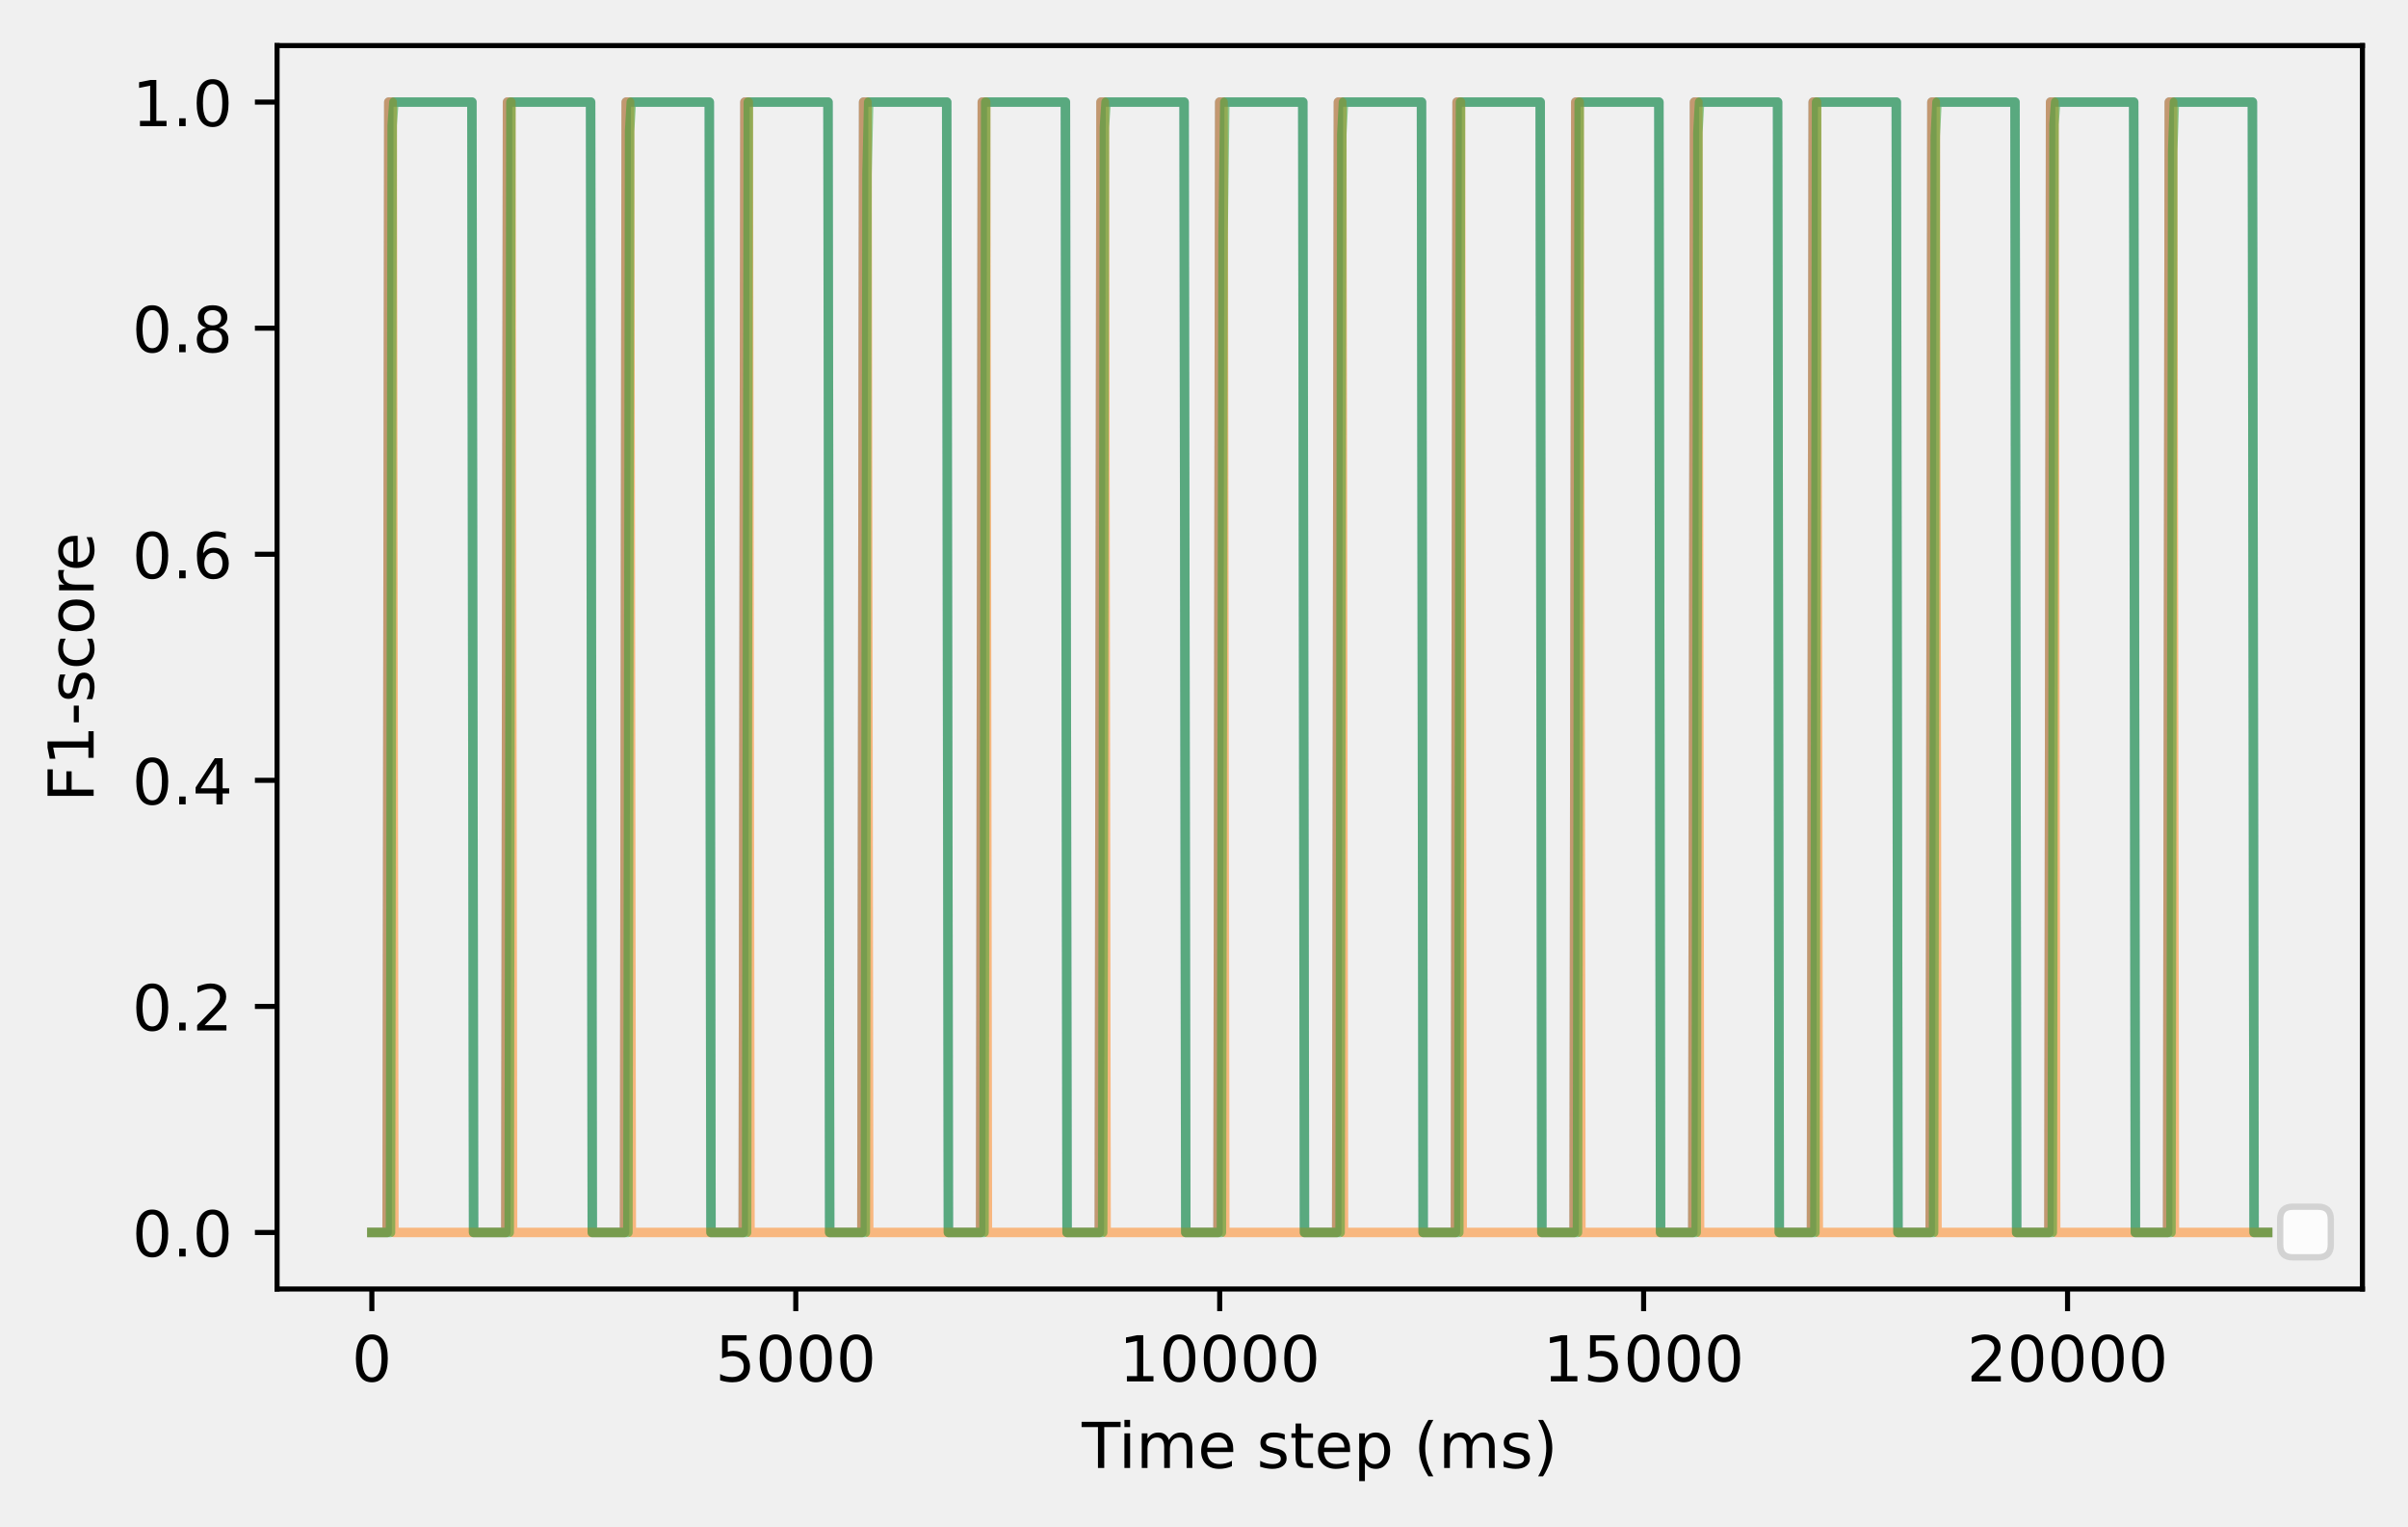
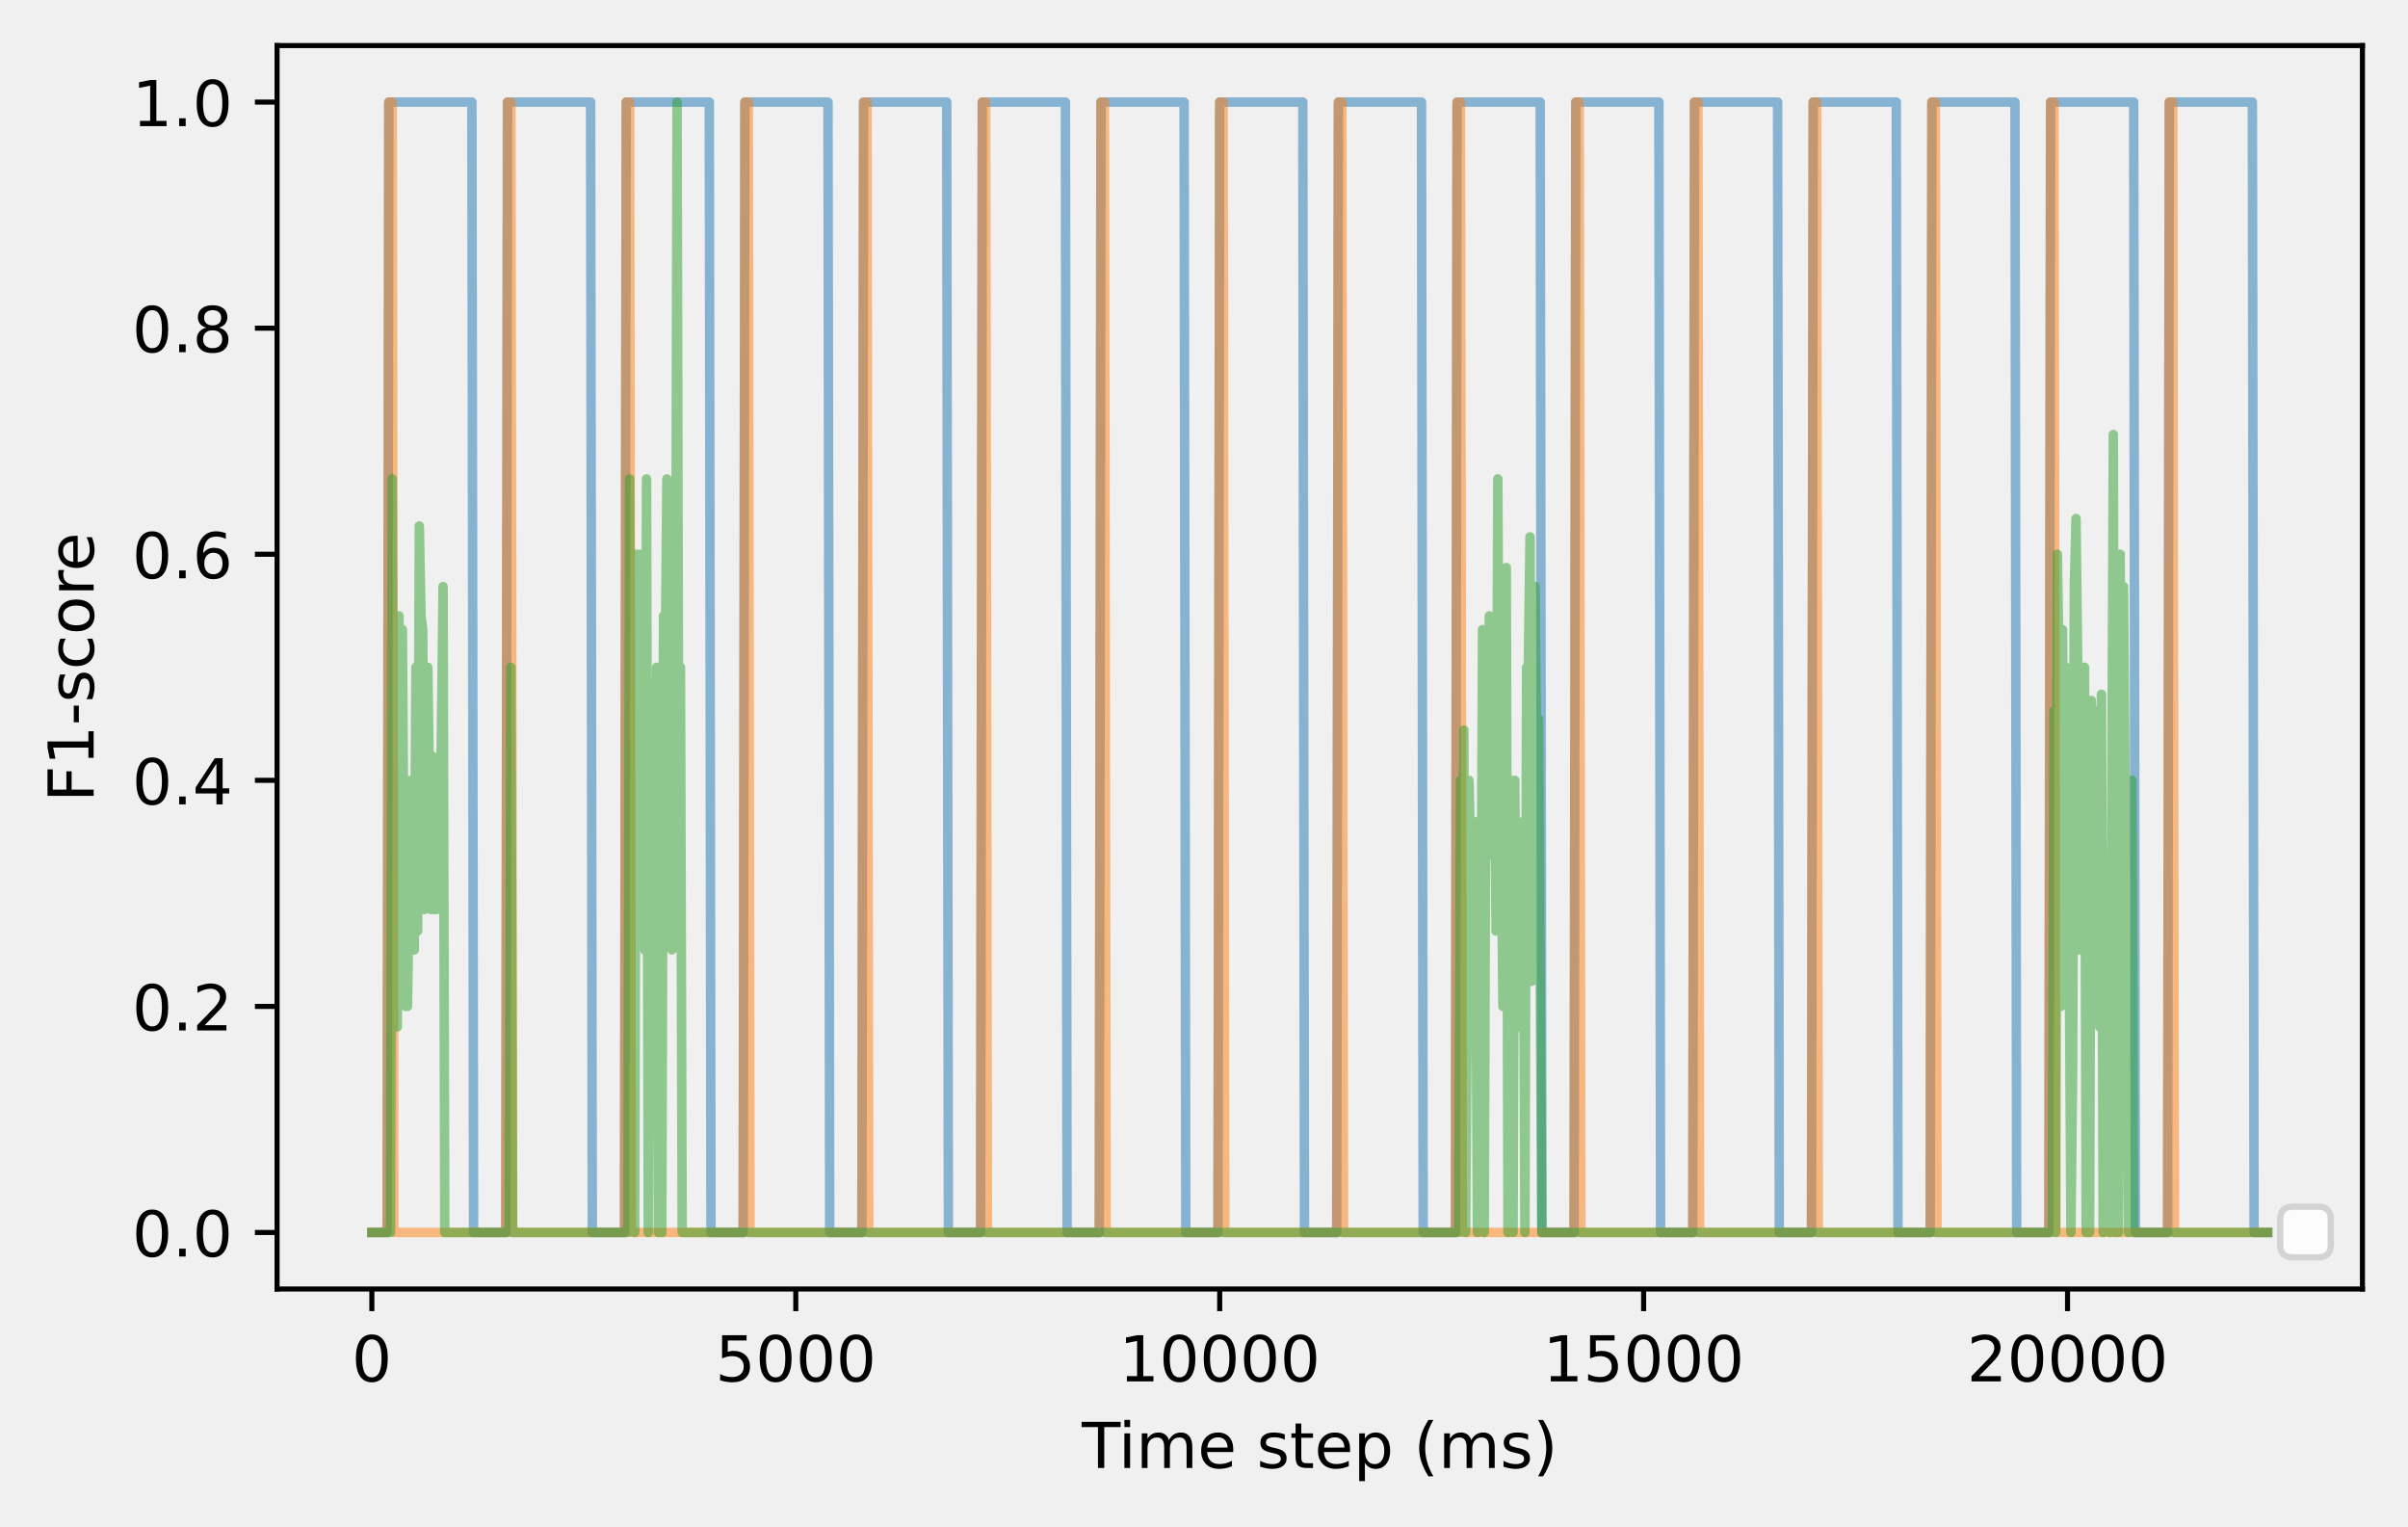
<svg xmlns="http://www.w3.org/2000/svg" xmlns:xlink="http://www.w3.org/1999/xlink" width="380.509pt" height="241.197pt" viewBox="0 0 380.509 241.197" version="1.1">
  <defs>
    <style type="text/css">*{stroke-linejoin: round; stroke-linecap: butt}</style>
  </defs>
  <g id="figure_1">
    <g id="patch_1">
      <path d="M 0 241.197  L 380.509 241.197  L 380.509 0  L 0 0  L 0 241.197  z " style="fill: none" />
    </g>
    <g id="axes_1">
      <g id="patch_2">
        <path d="M 43.781 203.641  L 373.309 203.641  L 373.309 7.2  L 43.781 7.2  L 43.781 203.641  z " style="fill: none" />
      </g>
      <g id="matplotlib.axis_1">
        <g id="xtick_1">
          <g id="line2d_1">
            <defs>
-               <path id="mcd2cff902e" d="M 0 0  L 0 3.5  " style="stroke: #000000; stroke-width: 0.8" />
-             </defs>
-             <g>
-               <use xlink:href="#mcd2cff902e" x="58.76" y="203.641" style="stroke: #000000; stroke-width: 0.8" />
+               <path id="mef12f42652" d="M 0 0  L 0 3.5  " style="stroke: #000000; stroke-width: 0.8" />
+             </defs>
+             <g>
+               <use xlink:href="#mef12f42652" x="58.76" y="203.641" style="stroke: #000000; stroke-width: 0.8" />
            </g>
          </g>
          <g id="text_1">
            <g transform="translate(55.57852 218.2394) scale(0.1 -0.1)">
              <defs>
                <path id="DejaVuSans-30" d="M 2034 4250  Q 1547 4250 1301 3770  Q 1056 3291 1056 2328  Q 1056 1369 1301 889  Q 1547 409 2034 409  Q 2525 409 2770 889  Q 3016 1369 3016 2328  Q 3016 3291 2770 3770  Q 2525 4250 2034 4250  z M 2034 4750  Q 2819 4750 3233 4129  Q 3647 3509 3647 2328  Q 3647 1150 3233 529  Q 2819 -91 2034 -91  Q 1250 -91 836 529  Q 422 1150 422 2328  Q 422 3509 836 4129  Q 1250 4750 2034 4750  z " transform="scale(0.015625)" />
              </defs>
              <use xlink:href="#DejaVuSans-30" />
            </g>
          </g>
        </g>
        <g id="xtick_2">
          <g id="line2d_2">
            <g>
-               <use xlink:href="#mcd2cff902e" x="125.748" y="203.641" style="stroke: #000000; stroke-width: 0.8" />
+               <use xlink:href="#mef12f42652" x="125.748" y="203.641" style="stroke: #000000; stroke-width: 0.8" />
            </g>
          </g>
          <g id="text_2">
            <g transform="translate(113.0228 218.2394) scale(0.1 -0.1)">
              <defs>
                <path id="DejaVuSans-35" d="M 691 4666  L 3169 4666  L 3169 4134  L 1269 4134  L 1269 2991  Q 1406 3038 1543 3061  Q 1681 3084 1819 3084  Q 2600 3084 3056 2656  Q 3513 2228 3513 1497  Q 3513 744 3044 326  Q 2575 -91 1722 -91  Q 1428 -91 1123 -41  Q 819 9 494 109  L 494 744  Q 775 591 1075 516  Q 1375 441 1709 441  Q 2250 441 2565 725  Q 2881 1009 2881 1497  Q 2881 1984 2565 2268  Q 2250 2553 1709 2553  Q 1456 2553 1204 2497  Q 953 2441 691 2322  L 691 4666  z " transform="scale(0.015625)" />
              </defs>
              <use xlink:href="#DejaVuSans-35" />
              <use xlink:href="#DejaVuSans-30" transform="translate(63.62305 0)" />
              <use xlink:href="#DejaVuSans-30" transform="translate(127.2461 0)" />
              <use xlink:href="#DejaVuSans-30" transform="translate(190.8691 0)" />
            </g>
          </g>
        </g>
        <g id="xtick_3">
          <g id="line2d_3">
            <g>
-               <use xlink:href="#mcd2cff902e" x="192.736" y="203.641" style="stroke: #000000; stroke-width: 0.8" />
+               <use xlink:href="#mef12f42652" x="192.736" y="203.641" style="stroke: #000000; stroke-width: 0.8" />
            </g>
          </g>
          <g id="text_3">
            <g transform="translate(176.8296 218.2394) scale(0.1 -0.1)">
              <defs>
                <path id="DejaVuSans-31" d="M 794 531  L 1825 531  L 1825 4091  L 703 3866  L 703 4441  L 1819 4666  L 2450 4666  L 2450 531  L 3481 531  L 3481 0  L 794 0  L 794 531  z " transform="scale(0.015625)" />
              </defs>
              <use xlink:href="#DejaVuSans-31" />
              <use xlink:href="#DejaVuSans-30" transform="translate(63.62305 0)" />
              <use xlink:href="#DejaVuSans-30" transform="translate(127.2461 0)" />
              <use xlink:href="#DejaVuSans-30" transform="translate(190.8691 0)" />
              <use xlink:href="#DejaVuSans-30" transform="translate(254.4922 0)" />
            </g>
          </g>
        </g>
        <g id="xtick_4">
          <g id="line2d_4">
            <g>
-               <use xlink:href="#mcd2cff902e" x="259.724" y="203.641" style="stroke: #000000; stroke-width: 0.8" />
+               <use xlink:href="#mef12f42652" x="259.724" y="203.641" style="stroke: #000000; stroke-width: 0.8" />
            </g>
          </g>
          <g id="text_4">
            <g transform="translate(243.8176 218.2394) scale(0.1 -0.1)">
              <use xlink:href="#DejaVuSans-31" />
              <use xlink:href="#DejaVuSans-35" transform="translate(63.62305 0)" />
              <use xlink:href="#DejaVuSans-30" transform="translate(127.2461 0)" />
              <use xlink:href="#DejaVuSans-30" transform="translate(190.8691 0)" />
              <use xlink:href="#DejaVuSans-30" transform="translate(254.4922 0)" />
            </g>
          </g>
        </g>
        <g id="xtick_5">
          <g id="line2d_5">
            <g>
-               <use xlink:href="#mcd2cff902e" x="326.712" y="203.641" style="stroke: #000000; stroke-width: 0.8" />
+               <use xlink:href="#mef12f42652" x="326.712" y="203.641" style="stroke: #000000; stroke-width: 0.8" />
            </g>
          </g>
          <g id="text_5">
            <g transform="translate(310.8057 218.2394) scale(0.1 -0.1)">
              <defs>
                <path id="DejaVuSans-32" d="M 1228 531  L 3431 531  L 3431 0  L 469 0  L 469 531  Q 828 903 1448 1529  Q 2069 2156 2228 2338  Q 2531 2678 2651 2914  Q 2772 3150 2772 3378  Q 2772 3750 2511 3984  Q 2250 4219 1831 4219  Q 1534 4219 1204 4116  Q 875 4013 500 3803  L 500 4441  Q 881 4594 1212 4672  Q 1544 4750 1819 4750  Q 2544 4750 2975 4387  Q 3406 4025 3406 3419  Q 3406 3131 3298 2873  Q 3191 2616 2906 2266  Q 2828 2175 2409 1742  Q 1991 1309 1228 531  z " transform="scale(0.015625)" />
              </defs>
              <use xlink:href="#DejaVuSans-32" />
              <use xlink:href="#DejaVuSans-30" transform="translate(63.62305 0)" />
              <use xlink:href="#DejaVuSans-30" transform="translate(127.2461 0)" />
              <use xlink:href="#DejaVuSans-30" transform="translate(190.8691 0)" />
              <use xlink:href="#DejaVuSans-30" transform="translate(254.4922 0)" />
            </g>
          </g>
        </g>
        <g id="text_6">
          <g transform="translate(170.9411 231.9175) scale(0.1 -0.1)">
            <defs>
              <path id="DejaVuSans-54" d="M -19 4666  L 3928 4666  L 3928 4134  L 2272 4134  L 2272 0  L 1638 0  L 1638 4134  L -19 4134  L -19 4666  z " transform="scale(0.015625)" />
              <path id="DejaVuSans-69" d="M 603 3500  L 1178 3500  L 1178 0  L 603 0  L 603 3500  z M 603 4863  L 1178 4863  L 1178 4134  L 603 4134  L 603 4863  z " transform="scale(0.015625)" />
              <path id="DejaVuSans-6d" d="M 3328 2828  Q 3544 3216 3844 3400  Q 4144 3584 4550 3584  Q 5097 3584 5394 3201  Q 5691 2819 5691 2113  L 5691 0  L 5113 0  L 5113 2094  Q 5113 2597 4934 2840  Q 4756 3084 4391 3084  Q 3944 3084 3684 2787  Q 3425 2491 3425 1978  L 3425 0  L 2847 0  L 2847 2094  Q 2847 2600 2669 2842  Q 2491 3084 2119 3084  Q 1678 3084 1418 2786  Q 1159 2488 1159 1978  L 1159 0  L 581 0  L 581 3500  L 1159 3500  L 1159 2956  Q 1356 3278 1631 3431  Q 1906 3584 2284 3584  Q 2666 3584 2933 3390  Q 3200 3197 3328 2828  z " transform="scale(0.015625)" />
              <path id="DejaVuSans-65" d="M 3597 1894  L 3597 1613  L 953 1613  Q 991 1019 1311 708  Q 1631 397 2203 397  Q 2534 397 2845 478  Q 3156 559 3463 722  L 3463 178  Q 3153 47 2828 -22  Q 2503 -91 2169 -91  Q 1331 -91 842 396  Q 353 884 353 1716  Q 353 2575 817 3079  Q 1281 3584 2069 3584  Q 2775 3584 3186 3129  Q 3597 2675 3597 1894  z M 3022 2063  Q 3016 2534 2758 2815  Q 2500 3097 2075 3097  Q 1594 3097 1305 2825  Q 1016 2553 972 2059  L 3022 2063  z " transform="scale(0.015625)" />
              <path id="DejaVuSans-20" transform="scale(0.015625)" />
              <path id="DejaVuSans-73" d="M 2834 3397  L 2834 2853  Q 2591 2978 2328 3040  Q 2066 3103 1784 3103  Q 1356 3103 1142 2972  Q 928 2841 928 2578  Q 928 2378 1081 2264  Q 1234 2150 1697 2047  L 1894 2003  Q 2506 1872 2764 1633  Q 3022 1394 3022 966  Q 3022 478 2636 193  Q 2250 -91 1575 -91  Q 1294 -91 989 -36  Q 684 19 347 128  L 347 722  Q 666 556 975 473  Q 1284 391 1588 391  Q 1994 391 2212 530  Q 2431 669 2431 922  Q 2431 1156 2273 1281  Q 2116 1406 1581 1522  L 1381 1569  Q 847 1681 609 1914  Q 372 2147 372 2553  Q 372 3047 722 3315  Q 1072 3584 1716 3584  Q 2034 3584 2315 3537  Q 2597 3491 2834 3397  z " transform="scale(0.015625)" />
              <path id="DejaVuSans-74" d="M 1172 4494  L 1172 3500  L 2356 3500  L 2356 3053  L 1172 3053  L 1172 1153  Q 1172 725 1289 603  Q 1406 481 1766 481  L 2356 481  L 2356 0  L 1766 0  Q 1100 0 847 248  Q 594 497 594 1153  L 594 3053  L 172 3053  L 172 3500  L 594 3500  L 594 4494  L 1172 4494  z " transform="scale(0.015625)" />
              <path id="DejaVuSans-70" d="M 1159 525  L 1159 -1331  L 581 -1331  L 581 3500  L 1159 3500  L 1159 2969  Q 1341 3281 1617 3432  Q 1894 3584 2278 3584  Q 2916 3584 3314 3078  Q 3713 2572 3713 1747  Q 3713 922 3314 415  Q 2916 -91 2278 -91  Q 1894 -91 1617 61  Q 1341 213 1159 525  z M 3116 1747  Q 3116 2381 2855 2742  Q 2594 3103 2138 3103  Q 1681 3103 1420 2742  Q 1159 2381 1159 1747  Q 1159 1113 1420 752  Q 1681 391 2138 391  Q 2594 391 2855 752  Q 3116 1113 3116 1747  z " transform="scale(0.015625)" />
              <path id="DejaVuSans-28" d="M 1984 4856  Q 1566 4138 1362 3434  Q 1159 2731 1159 2009  Q 1159 1288 1364 580  Q 1569 -128 1984 -844  L 1484 -844  Q 1016 -109 783 600  Q 550 1309 550 2009  Q 550 2706 781 3412  Q 1013 4119 1484 4856  L 1984 4856  z " transform="scale(0.015625)" />
              <path id="DejaVuSans-29" d="M 513 4856  L 1013 4856  Q 1481 4119 1714 3412  Q 1947 2706 1947 2009  Q 1947 1309 1714 600  Q 1481 -109 1013 -844  L 513 -844  Q 928 -128 1133 580  Q 1338 1288 1338 2009  Q 1338 2731 1133 3434  Q 928 4138 513 4856  z " transform="scale(0.015625)" />
            </defs>
            <use xlink:href="#DejaVuSans-54" />
            <use xlink:href="#DejaVuSans-69" transform="translate(57.95898 0)" />
            <use xlink:href="#DejaVuSans-6d" transform="translate(85.74219 0)" />
            <use xlink:href="#DejaVuSans-65" transform="translate(183.1543 0)" />
            <use xlink:href="#DejaVuSans-20" transform="translate(244.6777 0)" />
            <use xlink:href="#DejaVuSans-73" transform="translate(276.4648 0)" />
            <use xlink:href="#DejaVuSans-74" transform="translate(328.5645 0)" />
            <use xlink:href="#DejaVuSans-65" transform="translate(367.7734 0)" />
            <use xlink:href="#DejaVuSans-70" transform="translate(429.2969 0)" />
            <use xlink:href="#DejaVuSans-20" transform="translate(492.7734 0)" />
            <use xlink:href="#DejaVuSans-28" transform="translate(524.5605 0)" />
            <use xlink:href="#DejaVuSans-6d" transform="translate(563.5742 0)" />
            <use xlink:href="#DejaVuSans-73" transform="translate(660.9863 0)" />
            <use xlink:href="#DejaVuSans-29" transform="translate(713.0859 0)" />
          </g>
        </g>
      </g>
      <g id="matplotlib.axis_2">
        <g id="ytick_1">
          <g id="line2d_6">
            <defs>
-               <path id="m02e5893c9a" d="M 0 0  L -3.5 0  " style="stroke: #000000; stroke-width: 0.8" />
-             </defs>
-             <g>
-               <use xlink:href="#m02e5893c9a" x="43.781" y="194.712" style="stroke: #000000; stroke-width: 0.8" />
+               <path id="mda0a0c5686" d="M 0 0  L -3.5 0  " style="stroke: #000000; stroke-width: 0.8" />
+             </defs>
+             <g>
+               <use xlink:href="#mda0a0c5686" x="43.781" y="194.712" style="stroke: #000000; stroke-width: 0.8" />
            </g>
          </g>
          <g id="text_7">
            <g transform="translate(20.87813 198.511) scale(0.1 -0.1)">
              <defs>
                <path id="DejaVuSans-2e" d="M 684 794  L 1344 794  L 1344 0  L 684 0  L 684 794  z " transform="scale(0.015625)" />
              </defs>
              <use xlink:href="#DejaVuSans-30" />
              <use xlink:href="#DejaVuSans-2e" transform="translate(63.62305 0)" />
              <use xlink:href="#DejaVuSans-30" transform="translate(95.41016 0)" />
            </g>
          </g>
        </g>
        <g id="ytick_2">
          <g id="line2d_7">
            <g>
-               <use xlink:href="#m02e5893c9a" x="43.781" y="158.995" style="stroke: #000000; stroke-width: 0.8" />
+               <use xlink:href="#mda0a0c5686" x="43.781" y="158.995" style="stroke: #000000; stroke-width: 0.8" />
            </g>
          </g>
          <g id="text_8">
            <g transform="translate(20.87813 162.7945) scale(0.1 -0.1)">
              <use xlink:href="#DejaVuSans-30" />
              <use xlink:href="#DejaVuSans-2e" transform="translate(63.62305 0)" />
              <use xlink:href="#DejaVuSans-32" transform="translate(95.41016 0)" />
            </g>
          </g>
        </g>
        <g id="ytick_3">
          <g id="line2d_8">
            <g>
-               <use xlink:href="#m02e5893c9a" x="43.781" y="123.279" style="stroke: #000000; stroke-width: 0.8" />
+               <use xlink:href="#mda0a0c5686" x="43.781" y="123.279" style="stroke: #000000; stroke-width: 0.8" />
            </g>
          </g>
          <g id="text_9">
            <g transform="translate(20.87813 127.078) scale(0.1 -0.1)">
              <defs>
                <path id="DejaVuSans-34" d="M 2419 4116  L 825 1625  L 2419 1625  L 2419 4116  z M 2253 4666  L 3047 4666  L 3047 1625  L 3713 1625  L 3713 1100  L 3047 1100  L 3047 0  L 2419 0  L 2419 1100  L 313 1100  L 313 1709  L 2253 4666  z " transform="scale(0.015625)" />
              </defs>
              <use xlink:href="#DejaVuSans-30" />
              <use xlink:href="#DejaVuSans-2e" transform="translate(63.62305 0)" />
              <use xlink:href="#DejaVuSans-34" transform="translate(95.41016 0)" />
            </g>
          </g>
        </g>
        <g id="ytick_4">
          <g id="line2d_9">
            <g>
-               <use xlink:href="#m02e5893c9a" x="43.781" y="87.562" style="stroke: #000000; stroke-width: 0.8" />
+               <use xlink:href="#mda0a0c5686" x="43.781" y="87.562" style="stroke: #000000; stroke-width: 0.8" />
            </g>
          </g>
          <g id="text_10">
            <g transform="translate(20.87813 91.36142) scale(0.1 -0.1)">
              <defs>
                <path id="DejaVuSans-36" d="M 2113 2584  Q 1688 2584 1439 2293  Q 1191 2003 1191 1497  Q 1191 994 1439 701  Q 1688 409 2113 409  Q 2538 409 2786 701  Q 3034 994 3034 1497  Q 3034 2003 2786 2293  Q 2538 2584 2113 2584  z M 3366 4563  L 3366 3988  Q 3128 4100 2886 4159  Q 2644 4219 2406 4219  Q 1781 4219 1451 3797  Q 1122 3375 1075 2522  Q 1259 2794 1537 2939  Q 1816 3084 2150 3084  Q 2853 3084 3261 2657  Q 3669 2231 3669 1497  Q 3669 778 3244 343  Q 2819 -91 2113 -91  Q 1303 -91 875 529  Q 447 1150 447 2328  Q 447 3434 972 4092  Q 1497 4750 2381 4750  Q 2619 4750 2861 4703  Q 3103 4656 3366 4563  z " transform="scale(0.015625)" />
              </defs>
              <use xlink:href="#DejaVuSans-30" />
              <use xlink:href="#DejaVuSans-2e" transform="translate(63.62305 0)" />
              <use xlink:href="#DejaVuSans-36" transform="translate(95.41016 0)" />
            </g>
          </g>
        </g>
        <g id="ytick_5">
          <g id="line2d_10">
            <g>
-               <use xlink:href="#m02e5893c9a" x="43.781" y="51.846" style="stroke: #000000; stroke-width: 0.8" />
+               <use xlink:href="#mda0a0c5686" x="43.781" y="51.846" style="stroke: #000000; stroke-width: 0.8" />
            </g>
          </g>
          <g id="text_11">
            <g transform="translate(20.87813 55.64489) scale(0.1 -0.1)">
              <defs>
                <path id="DejaVuSans-38" d="M 2034 2216  Q 1584 2216 1326 1975  Q 1069 1734 1069 1313  Q 1069 891 1326 650  Q 1584 409 2034 409  Q 2484 409 2743 651  Q 3003 894 3003 1313  Q 3003 1734 2745 1975  Q 2488 2216 2034 2216  z M 1403 2484  Q 997 2584 770 2862  Q 544 3141 544 3541  Q 544 4100 942 4425  Q 1341 4750 2034 4750  Q 2731 4750 3128 4425  Q 3525 4100 3525 3541  Q 3525 3141 3298 2862  Q 3072 2584 2669 2484  Q 3125 2378 3379 2068  Q 3634 1759 3634 1313  Q 3634 634 3220 271  Q 2806 -91 2034 -91  Q 1263 -91 848 271  Q 434 634 434 1313  Q 434 1759 690 2068  Q 947 2378 1403 2484  z M 1172 3481  Q 1172 3119 1398 2916  Q 1625 2713 2034 2713  Q 2441 2713 2670 2916  Q 2900 3119 2900 3481  Q 2900 3844 2670 4047  Q 2441 4250 2034 4250  Q 1625 4250 1398 4047  Q 1172 3844 1172 3481  z " transform="scale(0.015625)" />
              </defs>
              <use xlink:href="#DejaVuSans-30" />
              <use xlink:href="#DejaVuSans-2e" transform="translate(63.62305 0)" />
              <use xlink:href="#DejaVuSans-38" transform="translate(95.41016 0)" />
            </g>
          </g>
        </g>
        <g id="ytick_6">
          <g id="line2d_11">
            <g>
-               <use xlink:href="#m02e5893c9a" x="43.781" y="16.129" style="stroke: #000000; stroke-width: 0.8" />
+               <use xlink:href="#mda0a0c5686" x="43.781" y="16.129" style="stroke: #000000; stroke-width: 0.8" />
            </g>
          </g>
          <g id="text_12">
            <g transform="translate(20.87813 19.92835) scale(0.1 -0.1)">
              <use xlink:href="#DejaVuSans-31" />
              <use xlink:href="#DejaVuSans-2e" transform="translate(63.62305 0)" />
              <use xlink:href="#DejaVuSans-30" transform="translate(95.41016 0)" />
            </g>
          </g>
        </g>
        <g id="text_13">
          <g transform="translate(14.79844 126.7142) rotate(-90) scale(0.1 -0.1)">
            <defs>
              <path id="DejaVuSans-46" d="M 628 4666  L 3309 4666  L 3309 4134  L 1259 4134  L 1259 2759  L 3109 2759  L 3109 2228  L 1259 2228  L 1259 0  L 628 0  L 628 4666  z " transform="scale(0.015625)" />
              <path id="DejaVuSans-2d" d="M 313 2009  L 1997 2009  L 1997 1497  L 313 1497  L 313 2009  z " transform="scale(0.015625)" />
              <path id="DejaVuSans-63" d="M 3122 3366  L 3122 2828  Q 2878 2963 2633 3030  Q 2388 3097 2138 3097  Q 1578 3097 1268 2742  Q 959 2388 959 1747  Q 959 1106 1268 751  Q 1578 397 2138 397  Q 2388 397 2633 464  Q 2878 531 3122 666  L 3122 134  Q 2881 22 2623 -34  Q 2366 -91 2075 -91  Q 1284 -91 818 406  Q 353 903 353 1747  Q 353 2603 823 3093  Q 1294 3584 2113 3584  Q 2378 3584 2631 3529  Q 2884 3475 3122 3366  z " transform="scale(0.015625)" />
              <path id="DejaVuSans-6f" d="M 1959 3097  Q 1497 3097 1228 2736  Q 959 2375 959 1747  Q 959 1119 1226 758  Q 1494 397 1959 397  Q 2419 397 2687 759  Q 2956 1122 2956 1747  Q 2956 2369 2687 2733  Q 2419 3097 1959 3097  z M 1959 3584  Q 2709 3584 3137 3096  Q 3566 2609 3566 1747  Q 3566 888 3137 398  Q 2709 -91 1959 -91  Q 1206 -91 779 398  Q 353 888 353 1747  Q 353 2609 779 3096  Q 1206 3584 1959 3584  z " transform="scale(0.015625)" />
              <path id="DejaVuSans-72" d="M 2631 2963  Q 2534 3019 2420 3045  Q 2306 3072 2169 3072  Q 1681 3072 1420 2755  Q 1159 2438 1159 1844  L 1159 0  L 581 0  L 581 3500  L 1159 3500  L 1159 2956  Q 1341 3275 1631 3429  Q 1922 3584 2338 3584  Q 2397 3584 2469 3576  Q 2541 3569 2628 3553  L 2631 2963  z " transform="scale(0.015625)" />
            </defs>
            <use xlink:href="#DejaVuSans-46" />
            <use xlink:href="#DejaVuSans-31" transform="translate(57.51953 0)" />
            <use xlink:href="#DejaVuSans-2d" transform="translate(121.1426 0)" />
            <use xlink:href="#DejaVuSans-73" transform="translate(157.2266 0)" />
            <use xlink:href="#DejaVuSans-63" transform="translate(209.3262 0)" />
            <use xlink:href="#DejaVuSans-6f" transform="translate(264.3066 0)" />
            <use xlink:href="#DejaVuSans-72" transform="translate(325.4883 0)" />
            <use xlink:href="#DejaVuSans-65" transform="translate(364.3516 0)" />
          </g>
        </g>
      </g>
      <g id="line2d_12">
-         <path d="M 58.76 194.712  L 61.171 194.712  L 61.439 16.129  L 74.569 16.129  L 74.837 194.712  L 79.928 194.712  L 80.196 16.129  L 93.326 16.129  L 93.594 194.712  L 98.685 194.712  L 98.953 16.129  L 112.082 16.129  L 112.35 194.712  L 117.441 194.712  L 117.709 16.129  L 130.839 16.129  L 131.107 194.712  L 136.198 194.712  L 136.466 16.129  L 149.596 16.129  L 149.864 194.712  L 154.955 194.712  L 155.223 16.129  L 168.352 16.129  L 168.62 194.712  L 173.711 194.712  L 173.979 16.129  L 187.109 16.129  L 187.377 194.712  L 192.468 194.712  L 192.736 16.129  L 205.866 16.129  L 206.133 194.712  L 211.225 194.712  L 211.493 16.129  L 224.622 16.129  L 224.89 194.712  L 229.981 194.712  L 230.249 16.129  L 243.379 16.129  L 243.647 194.712  L 248.738 194.712  L 249.006 16.129  L 262.135 16.129  L 262.403 194.712  L 267.495 194.712  L 267.762 16.129  L 280.892 16.129  L 281.16 194.712  L 286.251 194.712  L 286.519 16.129  L 299.649 16.129  L 299.917 194.712  L 305.008 194.712  L 305.276 16.129  L 318.405 16.129  L 318.673 194.712  L 323.764 194.712  L 324.032 16.129  L 337.162 16.129  L 337.43 194.712  L 342.521 194.712  L 342.789 16.129  L 355.919 16.129  L 356.187 194.712  L 358.33 194.712  L 358.33 194.712  " clip-path="url(#p0a7d643aff)" style="fill: none; stroke: #1f77b4; stroke-opacity: 0.5; stroke-width: 1.5; stroke-linecap: square" />
+         <path d="M 58.76 194.712  L 61.171 194.712  L 61.439 16.129  L 74.569 16.129  L 74.837 194.712  L 79.928 194.712  L 80.196 16.129  L 93.326 16.129  L 93.594 194.712  L 98.685 194.712  L 98.953 16.129  L 112.082 16.129  L 112.35 194.712  L 117.441 194.712  L 117.709 16.129  L 130.839 16.129  L 131.107 194.712  L 136.198 194.712  L 136.466 16.129  L 149.596 16.129  L 149.864 194.712  L 154.955 194.712  L 155.223 16.129  L 168.352 16.129  L 168.62 194.712  L 173.711 194.712  L 173.979 16.129  L 187.109 16.129  L 187.377 194.712  L 192.468 194.712  L 192.736 16.129  L 205.866 16.129  L 206.133 194.712  L 211.225 194.712  L 211.493 16.129  L 224.622 16.129  L 224.89 194.712  L 229.981 194.712  L 230.249 16.129  L 243.379 16.129  L 243.647 194.712  L 248.738 194.712  L 249.006 16.129  L 262.135 16.129  L 262.403 194.712  L 267.495 194.712  L 267.762 16.129  L 280.892 16.129  L 281.16 194.712  L 286.251 194.712  L 286.519 16.129  L 299.649 16.129  L 299.917 194.712  L 305.008 194.712  L 305.276 16.129  L 318.405 16.129  L 318.673 194.712  L 323.764 194.712  L 324.032 16.129  L 337.162 16.129  L 337.43 194.712  L 342.521 194.712  L 342.789 16.129  L 355.919 16.129  L 356.187 194.712  L 358.33 194.712  L 358.33 194.712  " clip-path="url(#p5177167f9a)" style="fill: none; stroke: #1f77b4; stroke-opacity: 0.5; stroke-width: 1.5; stroke-linecap: square" />
      </g>
      <g id="line2d_13">
-         <path d="M 58.76 194.712  L 61.171 194.712  L 61.439 16.129  L 61.975 16.129  L 62.243 194.712  L 79.928 194.712  L 80.196 16.129  L 80.732 16.129  L 81 194.712  L 98.685 194.712  L 98.953 16.129  L 99.489 16.129  L 99.756 194.712  L 117.441 194.712  L 117.709 16.129  L 118.245 16.129  L 118.513 194.712  L 136.198 194.712  L 136.466 16.129  L 137.002 16.129  L 137.27 194.712  L 154.955 194.712  L 155.223 16.129  L 155.758 16.129  L 156.026 194.712  L 173.711 194.712  L 173.979 16.129  L 174.515 16.129  L 174.783 194.712  L 192.468 194.712  L 192.736 16.129  L 193.272 16.129  L 193.54 194.712  L 211.225 194.712  L 211.493 16.129  L 212.028 16.129  L 212.296 194.712  L 229.981 194.712  L 230.249 16.129  L 230.785 16.129  L 231.053 194.712  L 248.738 194.712  L 249.006 16.129  L 249.542 16.129  L 249.81 194.712  L 267.495 194.712  L 267.762 16.129  L 268.298 16.129  L 268.566 194.712  L 286.251 194.712  L 286.519 16.129  L 287.055 16.129  L 287.323 194.712  L 305.008 194.712  L 305.276 16.129  L 305.812 16.129  L 306.08 194.712  L 323.764 194.712  L 324.032 16.129  L 324.568 16.129  L 324.836 194.712  L 342.521 194.712  L 342.789 16.129  L 343.325 16.129  L 343.593 194.712  L 358.33 194.712  L 358.33 194.712  " clip-path="url(#p0a7d643aff)" style="fill: none; stroke: #ff7f0e; stroke-opacity: 0.5; stroke-width: 1.5; stroke-linecap: square" />
+         <path d="M 58.76 194.712  L 61.171 194.712  L 61.439 16.129  L 61.975 16.129  L 62.243 194.712  L 79.928 194.712  L 80.196 16.129  L 80.732 16.129  L 81 194.712  L 98.685 194.712  L 98.953 16.129  L 99.489 16.129  L 99.756 194.712  L 117.441 194.712  L 117.709 16.129  L 118.245 16.129  L 118.513 194.712  L 136.198 194.712  L 136.466 16.129  L 137.002 16.129  L 137.27 194.712  L 154.955 194.712  L 155.223 16.129  L 155.758 16.129  L 156.026 194.712  L 173.711 194.712  L 173.979 16.129  L 174.515 16.129  L 174.783 194.712  L 192.468 194.712  L 192.736 16.129  L 193.272 16.129  L 193.54 194.712  L 211.225 194.712  L 211.493 16.129  L 212.028 16.129  L 212.296 194.712  L 229.981 194.712  L 230.249 16.129  L 230.785 16.129  L 231.053 194.712  L 248.738 194.712  L 249.006 16.129  L 249.542 16.129  L 249.81 194.712  L 267.495 194.712  L 267.762 16.129  L 268.298 16.129  L 268.566 194.712  L 286.251 194.712  L 286.519 16.129  L 287.055 16.129  L 287.323 194.712  L 305.008 194.712  L 305.276 16.129  L 305.812 16.129  L 306.08 194.712  L 323.764 194.712  L 324.032 16.129  L 324.568 16.129  L 324.836 194.712  L 342.521 194.712  L 342.789 16.129  L 343.325 16.129  L 343.593 194.712  L 358.33 194.712  L 358.33 194.712  " clip-path="url(#p5177167f9a)" style="fill: none; stroke: #ff7f0e; stroke-opacity: 0.5; stroke-width: 1.5; stroke-linecap: square" />
      </g>
      <g id="line2d_14">
-         <path d="M 58.76 194.712  L 61.707 194.712  L 61.975 19.774  L 62.243 16.129  L 74.569 16.129  L 74.837 194.712  L 80.464 194.712  L 80.732 16.129  L 93.326 16.129  L 93.594 194.712  L 99.221 194.712  L 99.489 20.708  L 99.756 16.129  L 112.082 16.129  L 112.35 194.712  L 117.977 194.712  L 118.245 16.129  L 130.839 16.129  L 131.107 194.712  L 136.734 194.712  L 137.002 27.528  L 137.27 16.129  L 149.596 16.129  L 149.864 194.712  L 155.491 194.712  L 155.758 16.129  L 168.352 16.129  L 168.62 194.712  L 174.247 194.712  L 174.515 20.098  L 174.783 16.129  L 187.109 16.129  L 187.377 194.712  L 193.004 194.712  L 193.272 37.139  L 193.54 16.129  L 205.866 16.129  L 206.133 194.712  L 211.76 194.712  L 212.028 21.231  L 212.296 16.129  L 224.622 16.129  L 224.89 194.712  L 230.517 194.712  L 230.785 16.129  L 243.379 16.129  L 243.647 194.712  L 249.274 194.712  L 249.542 16.129  L 262.135 16.129  L 262.403 194.712  L 268.03 194.712  L 268.298 20.956  L 268.566 16.129  L 280.892 16.129  L 281.16 194.712  L 286.787 194.712  L 287.055 16.129  L 299.649 16.129  L 299.917 194.712  L 305.544 194.712  L 305.812 21.541  L 306.08 16.129  L 318.405 16.129  L 318.673 194.712  L 324.3 194.712  L 324.568 19.631  L 324.836 16.129  L 337.162 16.129  L 337.43 194.712  L 343.057 194.712  L 343.325 23.894  L 343.593 16.129  L 355.919 16.129  L 356.187 194.712  L 358.33 194.712  L 358.33 194.712  " clip-path="url(#p0a7d643aff)" style="fill: none; stroke: #2ca02c; stroke-opacity: 0.5; stroke-width: 1.5; stroke-linecap: square" />
+         <path d="M 58.76 194.712  L 61.707 194.712  L 61.975 75.657  L 62.243 150.066  L 62.511 155.027  L 62.779 162.242  L 63.047 97.303  L 63.315 139.763  L 63.583 99.468  L 63.851 139.763  L 64.119 158.995  L 64.387 158.995  L 64.923 123.279  L 65.191 129.773  L 65.459 150.066  L 65.727 105.42  L 65.994 147.09  L 66.262 83.098  L 66.53 97.303  L 66.798 99.468  L 67.066 143.688  L 67.602 105.42  L 68.138 143.688  L 68.406 119.519  L 68.674 143.688  L 68.942 143.688  L 69.21 123.279  L 69.478 139.763  L 70.014 92.665  L 70.282 194.712  L 80.464 194.712  L 80.732 105.42  L 81 194.712  L 99.221 194.712  L 99.489 75.657  L 99.756 135.184  L 100.024 127.743  L 100.292 194.712  L 100.56 87.562  L 100.828 127.743  L 101.096 87.562  L 101.364 138.317  L 101.632 99.468  L 101.9 150.066  L 102.168 75.657  L 102.436 194.712  L 102.704 112.289  L 102.972 150.066  L 103.24 158.995  L 103.508 123.279  L 103.776 105.42  L 104.044 194.712  L 104.312 115.342  L 104.58 194.712  L 104.848 97.303  L 105.115 105.42  L 105.383 75.657  L 105.651 112.289  L 106.187 150.066  L 106.455 105.42  L 106.723 123.279  L 106.991 16.129  L 107.259 129.773  L 107.527 105.42  L 107.795 194.712  L 230.517 194.712  L 230.785 123.279  L 231.053 150.066  L 231.321 115.342  L 231.589 194.712  L 232.125 123.279  L 232.393 135.184  L 232.661 158.995  L 232.929 129.773  L 233.197 143.688  L 233.465 194.712  L 233.733 143.688  L 234 162.242  L 234.268 99.468  L 234.536 194.712  L 234.804 115.342  L 235.072 135.184  L 235.34 97.303  L 235.608 123.279  L 235.876 123.279  L 236.144 115.342  L 236.412 147.09  L 236.68 75.657  L 236.948 127.743  L 237.216 129.773  L 237.484 158.995  L 237.752 158.995  L 238.02 89.663  L 238.288 194.712  L 238.556 135.184  L 238.824 123.279  L 239.092 194.712  L 239.36 123.279  L 239.627 155.027  L 239.895 162.242  L 240.163 162.242  L 240.431 158.995  L 240.699 129.773  L 240.967 194.712  L 241.235 105.42  L 241.503 105.42  L 241.771 84.815  L 242.039 155.027  L 242.307 139.763  L 242.575 92.665  L 242.843 123.279  L 243.111 113.538  L 243.647 194.712  L 324.3 194.712  L 324.568 112.289  L 324.836 194.712  L 325.104 87.562  L 325.372 105.42  L 325.64 158.995  L 325.908 99.468  L 326.176 129.773  L 326.444 105.42  L 326.712 147.09  L 326.98 150.066  L 327.248 194.712  L 327.516 169.2  L 327.784 92.665  L 328.052 81.923  L 328.32 105.42  L 328.588 150.066  L 328.856 147.09  L 329.123 135.184  L 329.391 105.42  L 329.659 194.712  L 330.195 194.712  L 330.463 110.673  L 330.731 129.773  L 330.999 112.289  L 331.267 131.683  L 331.535 135.184  L 331.803 162.242  L 332.071 109.672  L 332.339 194.712  L 332.875 135.184  L 333.143 155.027  L 333.411 194.712  L 333.947 68.653  L 334.215 194.712  L 334.483 164.948  L 334.75 194.712  L 335.018 87.562  L 335.286 167.238  L 335.554 92.665  L 336.358 194.712  L 336.626 129.773  L 336.894 123.279  L 337.162 194.712  L 358.33 194.712  L 358.33 194.712  " clip-path="url(#p5177167f9a)" style="fill: none; stroke: #2ca02c; stroke-opacity: 0.5; stroke-width: 1.5; stroke-linecap: square" />
      </g>
      <g id="patch_3">
        <path d="M 43.781 203.641  L 43.781 7.2  " style="fill: none; stroke: #000000; stroke-width: 0.8; stroke-linejoin: miter; stroke-linecap: square" />
      </g>
      <g id="patch_4">
        <path d="M 373.309 203.641  L 373.309 7.2  " style="fill: none; stroke: #000000; stroke-width: 0.8; stroke-linejoin: miter; stroke-linecap: square" />
      </g>
      <g id="patch_5">
        <path d="M 43.781 203.641  L 373.309 203.641  " style="fill: none; stroke: #000000; stroke-width: 0.8; stroke-linejoin: miter; stroke-linecap: square" />
      </g>
      <g id="patch_6">
        <path d="M 43.781 7.2  L 373.309 7.2  " style="fill: none; stroke: #000000; stroke-width: 0.8; stroke-linejoin: miter; stroke-linecap: square" />
      </g>
      <g id="legend_1">
        <g id="patch_7">
          <path d="M 362.309 198.641  L 366.309 198.641  Q 368.309 198.641 368.309 196.641  L 368.309 192.641  Q 368.309 190.641 366.309 190.641  L 362.309 190.641  Q 360.309 190.641 360.309 192.641  L 360.309 196.641  Q 360.309 198.641 362.309 198.641  z " style="fill: #ffffff; opacity: 0.8; stroke: #cccccc; stroke-linejoin: miter" />
        </g>
      </g>
    </g>
  </g>
  <defs>
-     <clipPath id="p0a7d643aff">
+     <clipPath id="p5177167f9a">
      <rect x="43.781" y="7.2" width="329.528" height="196.441" />
    </clipPath>
  </defs>
</svg>
